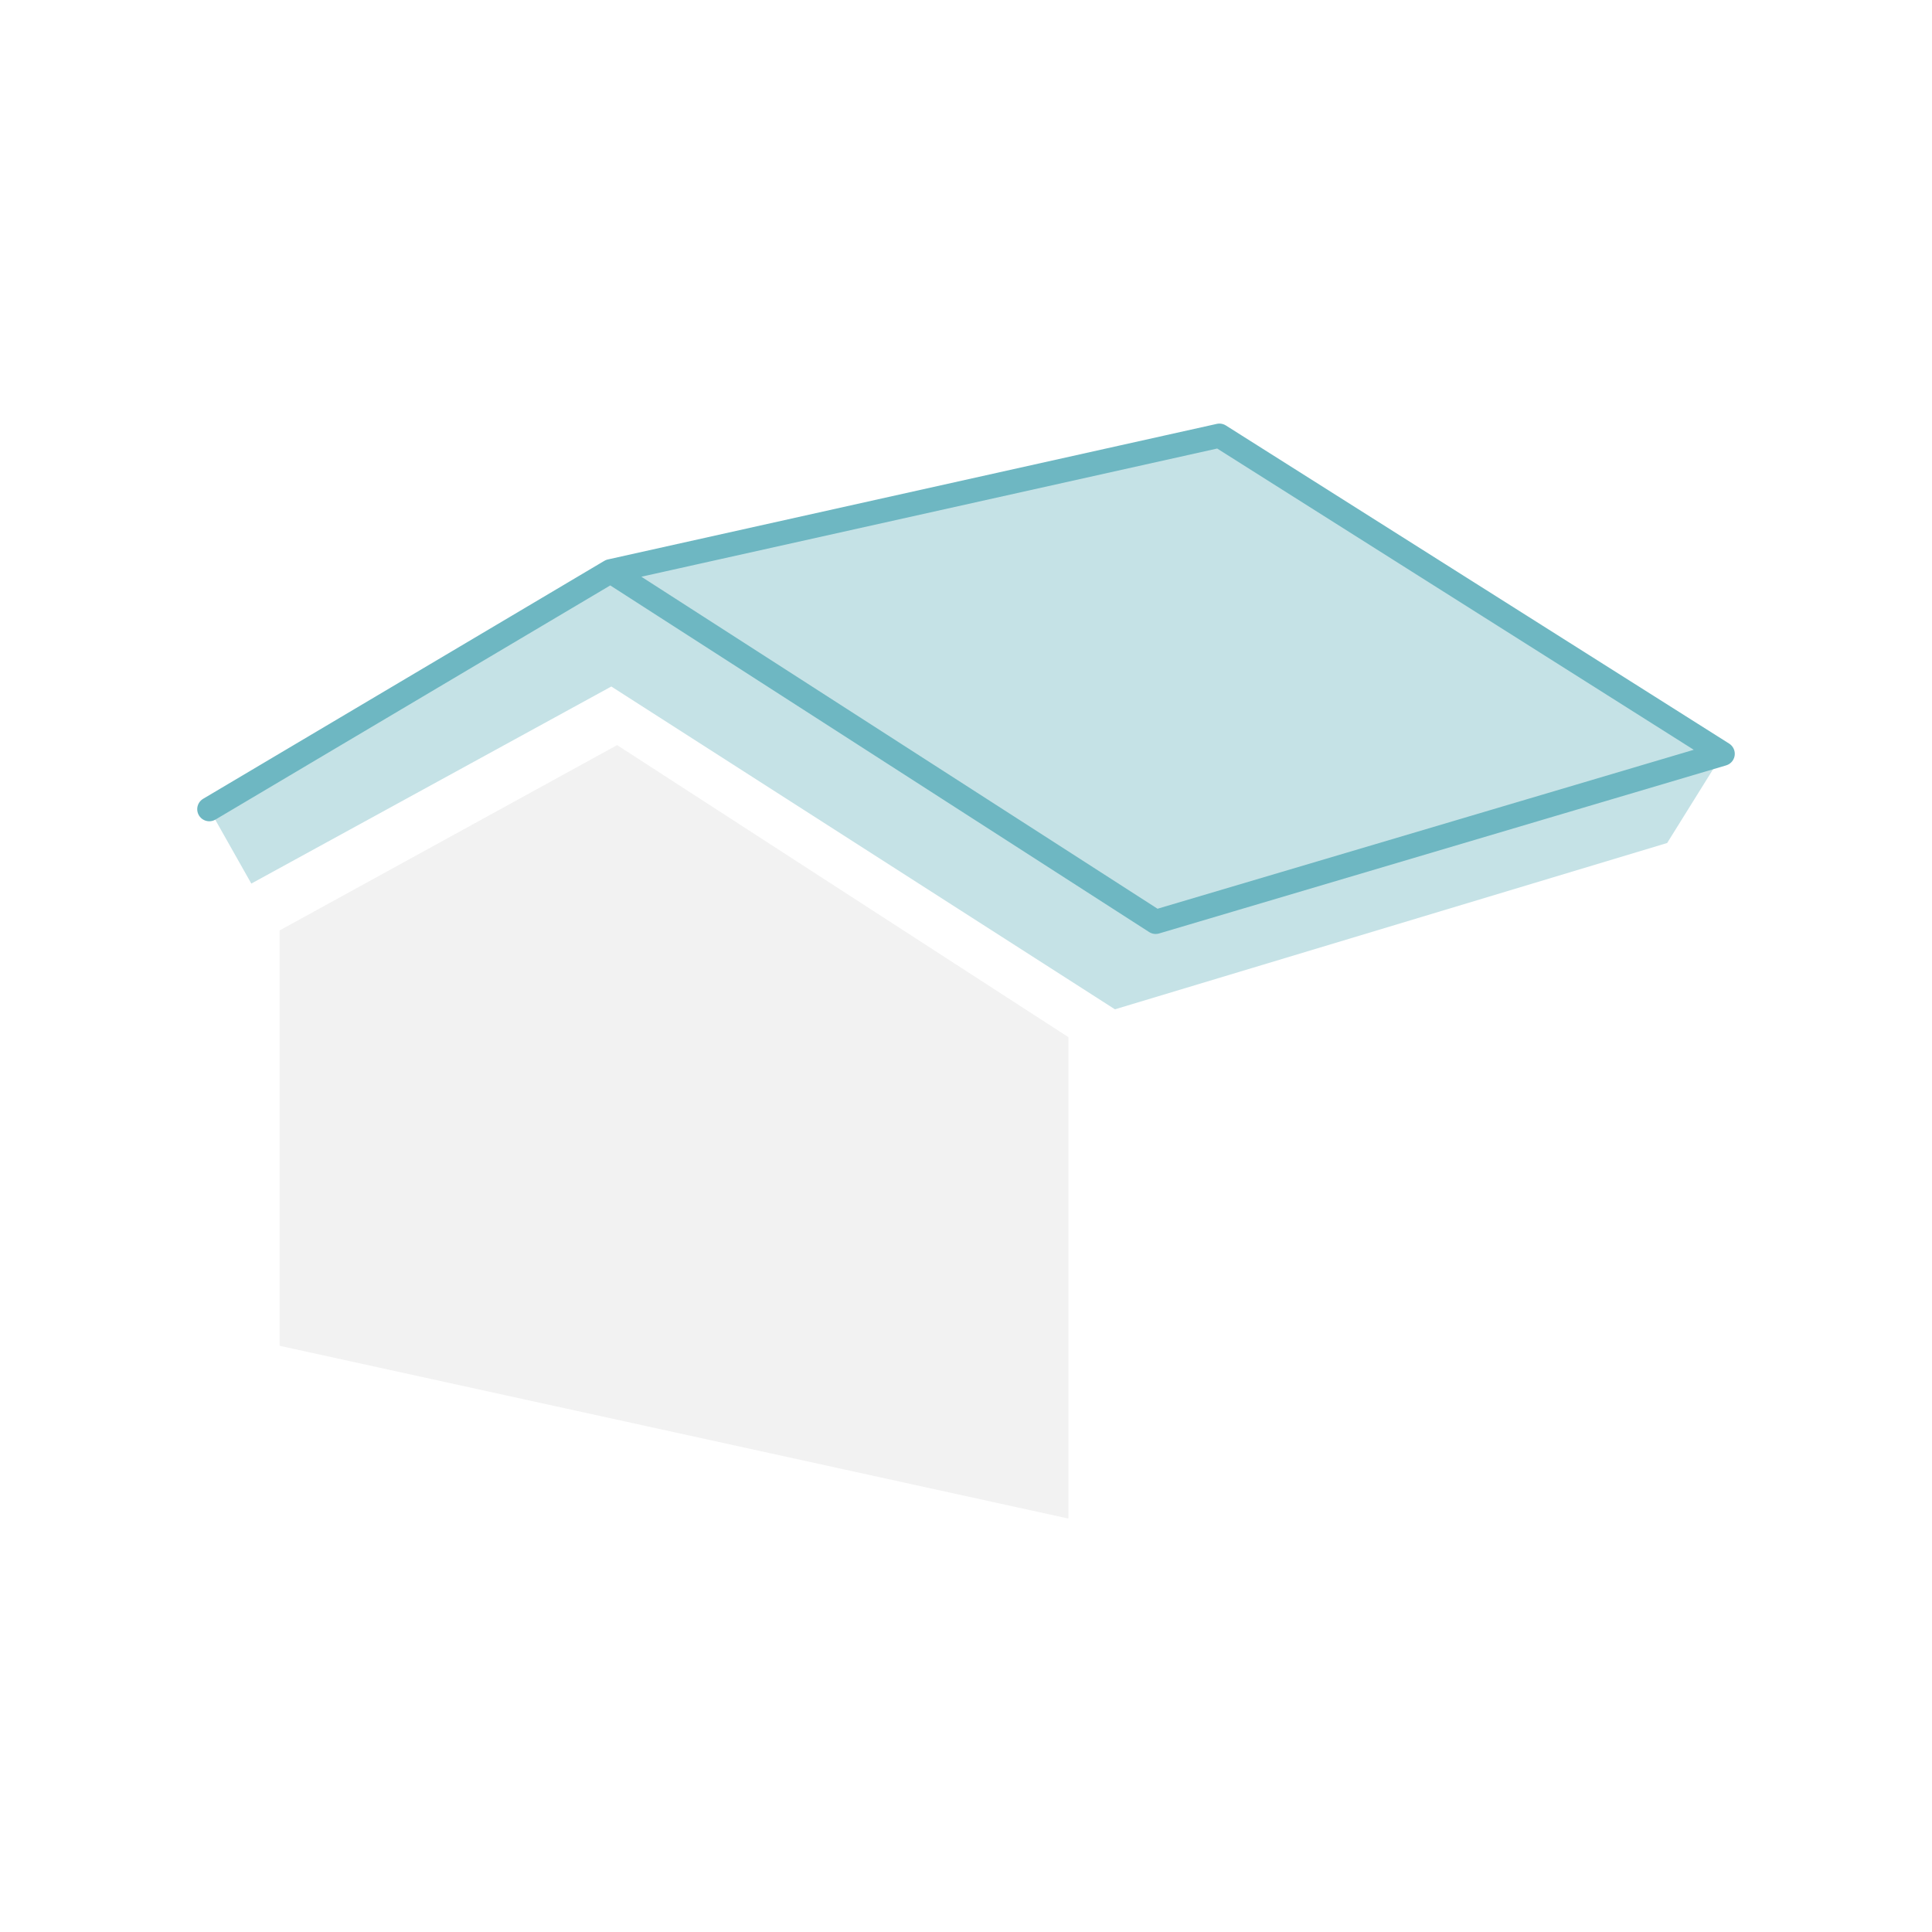
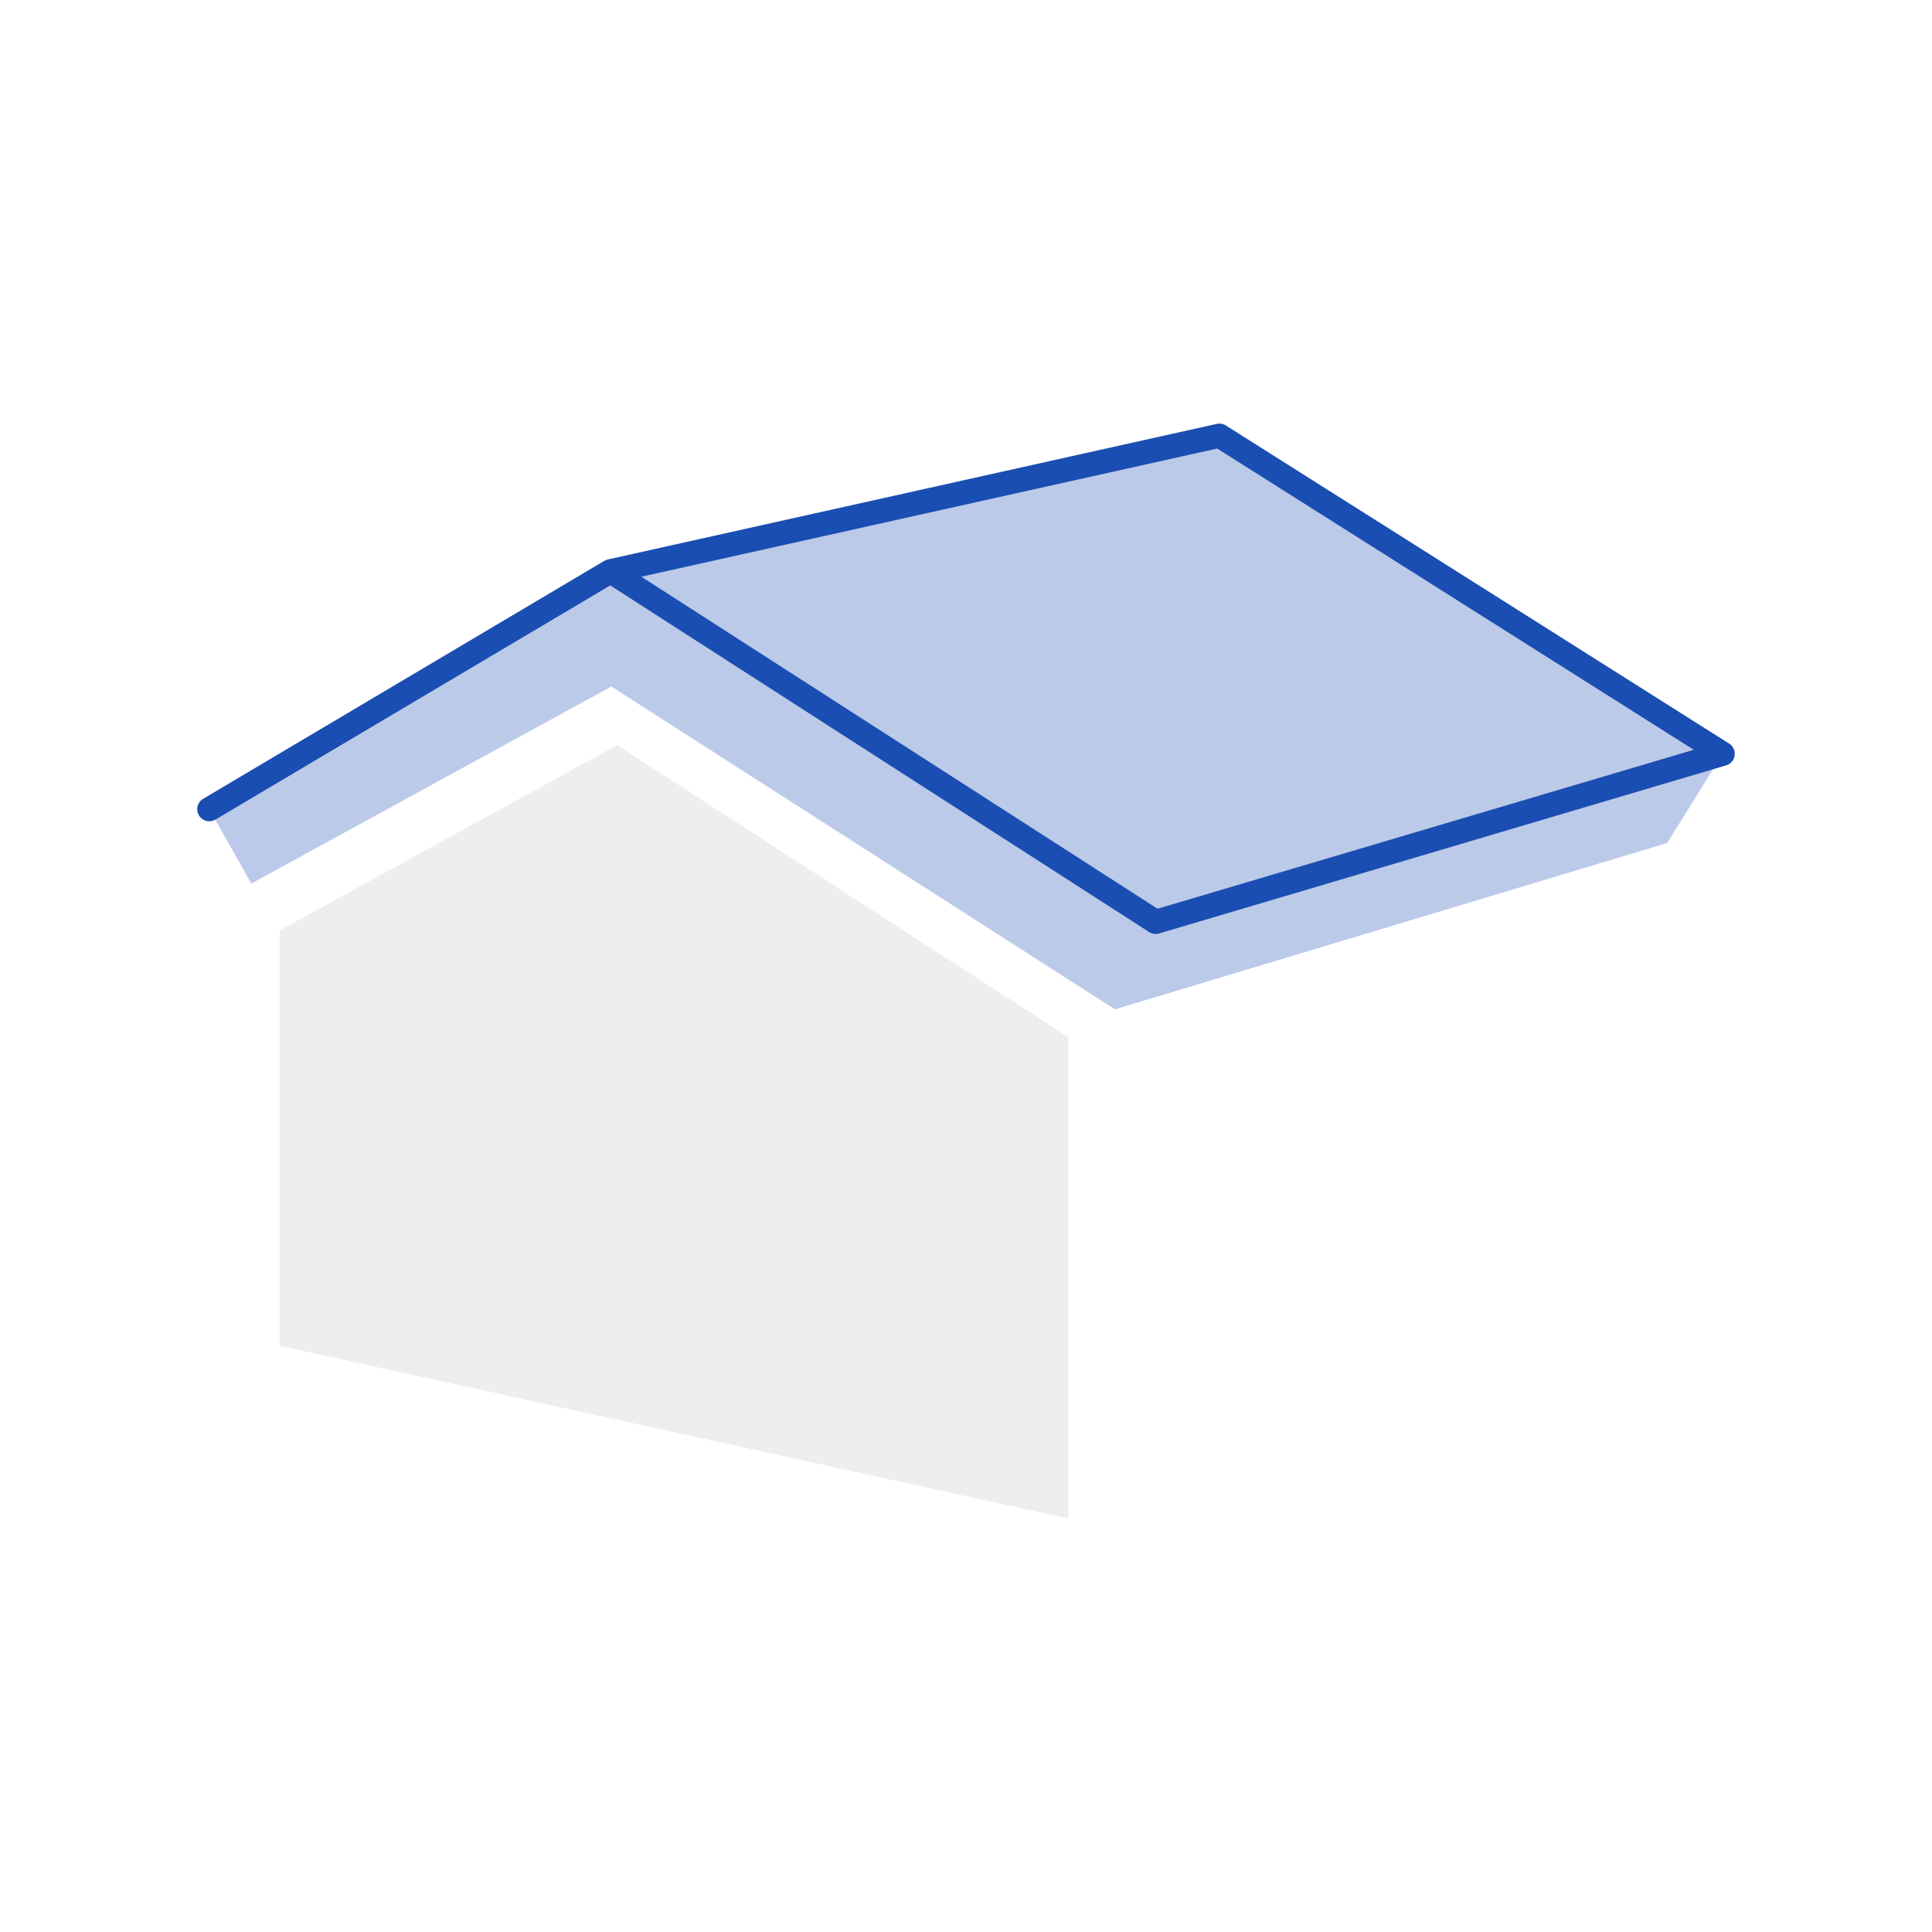
- <svg xmlns="http://www.w3.org/2000/svg" width="120" height="120">
-   <g fill="none" fill-rule="evenodd">
-     <path fill="#F2F2F2" fill-rule="nonzero" d="M66.36 94.32L17.37 83.59v-25.8l20.96-11.51 28.03 18.14z" />
-     <path fill="#C5E2E6" fill-rule="nonzero" d="M15.61 54.88l22.36-12.24 31.28 20.05 34.3-10.33 3.45-5.54-31.26-19.76-37.82 8.42L13 50.26z" />
-     <path stroke="#6EB7C2" stroke-width="1.5" stroke-linecap="round" stroke-linejoin="round" d="M37.92 35.48l37.82-8.42L107 46.82 71.78 57.26 37.92 35.48 13 50.26" />
-   </g>
+ <svg xmlns="http://www.w3.org/2000/svg" width="120" height="120" viewBox="0 0 120 120" fill="none">
+   <path d="M66.36 94.32L17.37 83.59V57.79L38.33 46.28L66.36 64.42V94.32Z" fill="#EEEEEE" />
+   <path d="M15.61 54.88L37.97 42.64L69.25 62.69L103.55 52.36L107 46.82L75.74 27.06L37.92 35.48L13 50.26L15.61 54.88Z" fill="#BBCAE8" />
+   <path d="M37.92 35.48L75.74 27.06L107 46.82L71.78 57.26L37.92 35.48ZM37.92 35.48L13 50.26" stroke="#1B4EB2" stroke-width="1.5" stroke-linecap="round" stroke-linejoin="round" />
</svg>
